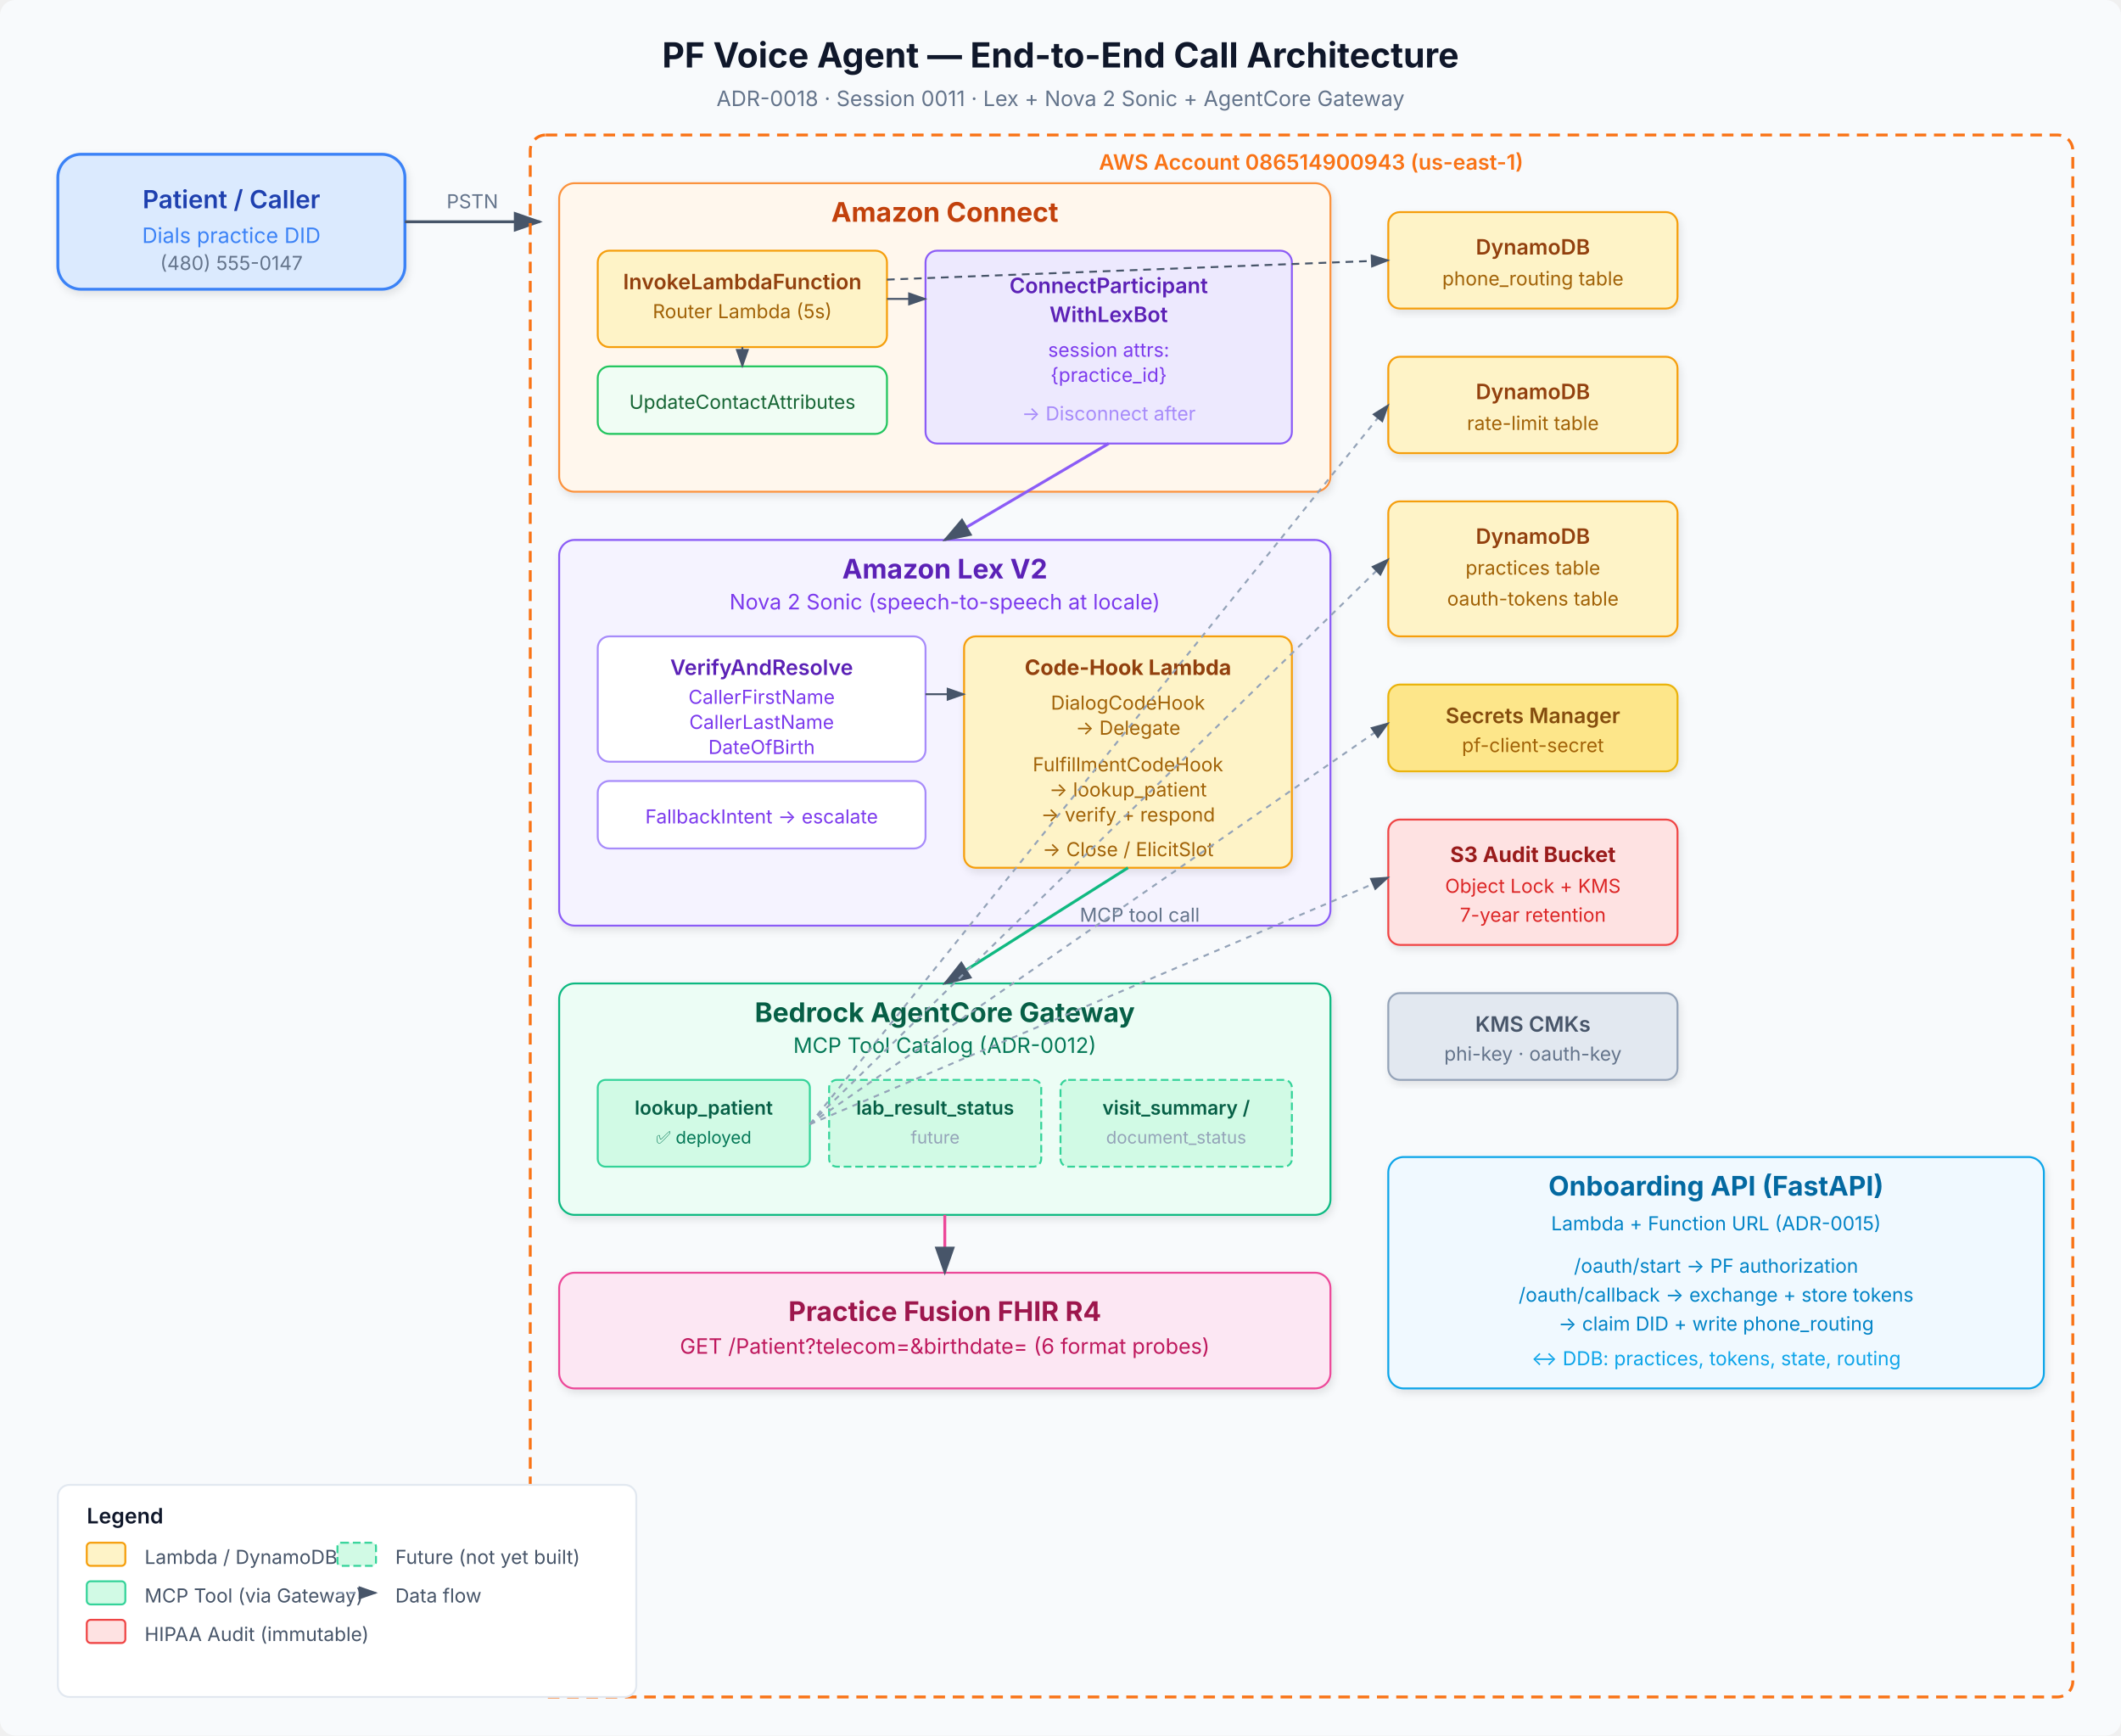
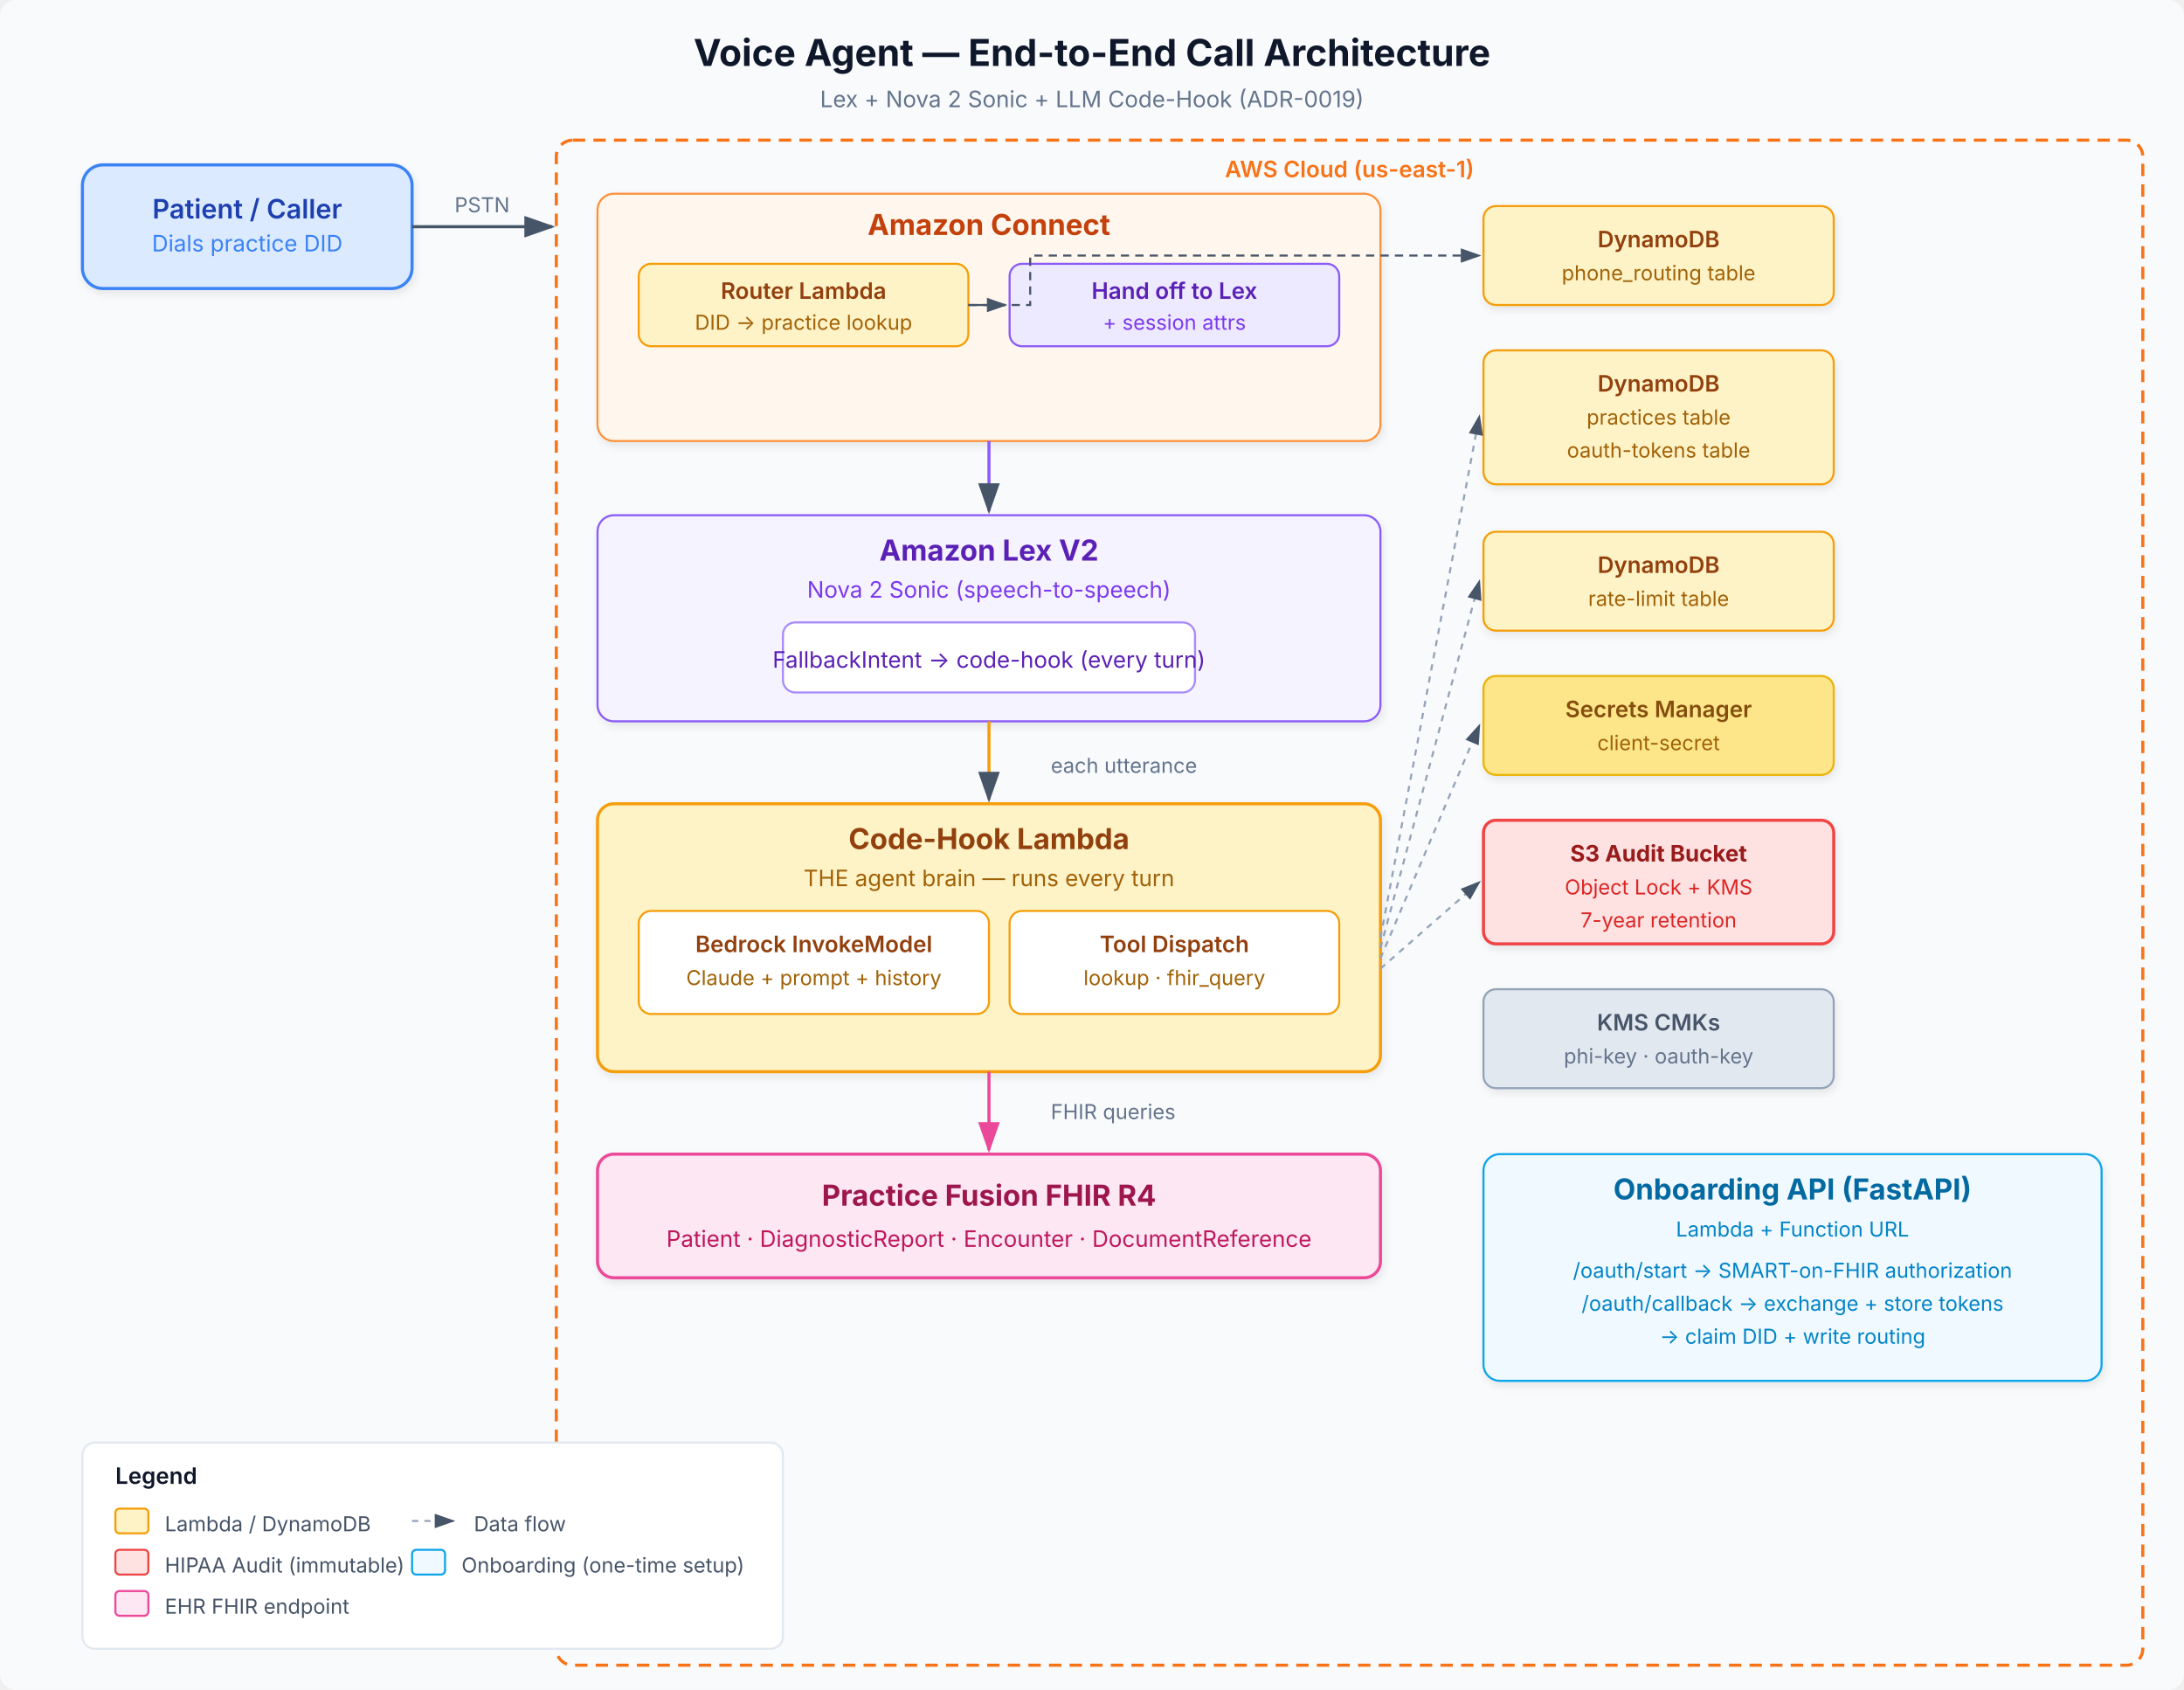
- <svg xmlns="http://www.w3.org/2000/svg" viewBox="0 0 1100 900" font-family="Inter, -apple-system, sans-serif" font-size="13">
+ <svg xmlns="http://www.w3.org/2000/svg" viewBox="0 0 1060 820" font-family="Inter, -apple-system, sans-serif" font-size="13">
  <defs>
    <marker id="arrow" markerWidth="10" markerHeight="7" refX="9" refY="3.5" orient="auto">
      <polygon points="0 0, 10 3.5, 0 7" fill="#475569" />
    </marker>
+     <marker id="arrow-pink" markerWidth="10" markerHeight="7" refX="9" refY="3.5" orient="auto">
+       <polygon points="0 0, 10 3.5, 0 7" fill="#ec4899" />
+     </marker>
    <filter id="shadow">
-       <feDropShadow dx="1" dy="2" stdDeviation="2" flood-opacity="0.1" />
+       <feDropShadow dx="1" dy="2" stdDeviation="2" flood-opacity="0.08" />
    </filter>
  </defs>
-   <rect width="1100" height="900" fill="#f8fafc" rx="8" />
-   <text x="550" y="35" text-anchor="middle" font-size="18" font-weight="700" fill="#0f172a">PF Voice Agent — End-to-End Call Architecture</text>
-   <text x="550" y="55" text-anchor="middle" font-size="11" fill="#64748b">ADR-0018 · Session 0011 · Lex + Nova 2 Sonic + AgentCore Gateway</text>
-   <rect x="30" y="80" width="180" height="70" rx="12" fill="#dbeafe" stroke="#3b82f6" stroke-width="1.5" filter="url(#shadow)" />
-   <text x="120" y="108" text-anchor="middle" font-weight="600" fill="#1e40af">Patient / Caller</text>
-   <text x="120" y="126" text-anchor="middle" font-size="11" fill="#3b82f6">Dials practice DID</text>
-   <text x="120" y="140" text-anchor="middle" font-size="10" fill="#64748b">(480) 555-0147</text>
-   <line x1="210" y1="115" x2="280" y2="115" stroke="#475569" stroke-width="1.5" marker-end="url(#arrow)" />
-   <text x="245" y="108" text-anchor="middle" font-size="10" fill="#64748b">PSTN</text>
-   <rect x="275" y="70" width="800" height="810" rx="8" fill="none" stroke="#f97316" stroke-width="1.5" stroke-dasharray="6,4" />
-   <text x="680" y="88" text-anchor="middle" font-size="11" font-weight="600" fill="#f97316">AWS Account 086514900943 (us-east-1)</text>
-   <rect x="290" y="95" width="400" height="160" rx="8" fill="#fff7ed" stroke="#fb923c" stroke-width="1" filter="url(#shadow)" />
-   <text x="490" y="115" text-anchor="middle" font-weight="700" font-size="14" fill="#c2410c">Amazon Connect</text>
-   <rect x="310" y="130" width="150" height="50" rx="6" fill="#fef3c7" stroke="#f59e0b" stroke-width="1" />
-   <text x="385" y="150" text-anchor="middle" font-size="11" font-weight="600" fill="#92400e">InvokeLambdaFunction</text>
-   <text x="385" y="165" text-anchor="middle" font-size="10" fill="#a16207">Router Lambda (5s)</text>
-   <rect x="310" y="190" width="150" height="35" rx="6" fill="#f0fdf4" stroke="#22c55e" stroke-width="1" />
-   <text x="385" y="212" text-anchor="middle" font-size="10" fill="#166534">UpdateContactAttributes</text>
-   <rect x="480" y="130" width="190" height="100" rx="6" fill="#ede9fe" stroke="#8b5cf6" stroke-width="1" />
-   <text x="575" y="152" text-anchor="middle" font-size="11" font-weight="600" fill="#5b21b6">ConnectParticipant</text>
-   <text x="575" y="167" text-anchor="middle" font-size="11" font-weight="600" fill="#5b21b6">WithLexBot</text>
-   <text x="575" y="185" text-anchor="middle" font-size="10" fill="#7c3aed">session attrs:</text>
-   <text x="575" y="198" text-anchor="middle" font-size="10" fill="#7c3aed">{practice_id}</text>
-   <text x="575" y="218" text-anchor="middle" font-size="10" fill="#a78bfa">→ Disconnect after</text>
-   <line x1="385" y1="180" x2="385" y2="190" stroke="#475569" stroke-width="1" marker-end="url(#arrow)" />
-   <line x1="460" y1="155" x2="480" y2="155" stroke="#475569" stroke-width="1" marker-end="url(#arrow)" />
-   <rect x="720" y="110" width="150" height="50" rx="6" fill="#fef3c7" stroke="#f59e0b" stroke-width="1" filter="url(#shadow)" />
-   <text x="795" y="132" text-anchor="middle" font-size="11" font-weight="600" fill="#92400e">DynamoDB</text>
-   <text x="795" y="148" text-anchor="middle" font-size="10" fill="#a16207">phone_routing table</text>
-   <line x1="460" y1="145" x2="720" y2="135" stroke="#475569" stroke-width="1" stroke-dasharray="4,3" marker-end="url(#arrow)" />
-   <rect x="290" y="280" width="400" height="200" rx="8" fill="#f5f3ff" stroke="#8b5cf6" stroke-width="1" filter="url(#shadow)" />
-   <text x="490" y="300" text-anchor="middle" font-weight="700" font-size="14" fill="#5b21b6">Amazon Lex V2</text>
-   <text x="490" y="316" text-anchor="middle" font-size="11" fill="#7c3aed">Nova 2 Sonic (speech-to-speech at locale)</text>
-   <rect x="310" y="330" width="170" height="65" rx="6" fill="#fff" stroke="#a78bfa" stroke-width="1" />
-   <text x="395" y="350" text-anchor="middle" font-size="11" font-weight="600" fill="#5b21b6">VerifyAndResolve</text>
-   <text x="395" y="365" text-anchor="middle" font-size="10" fill="#7c3aed">CallerFirstName</text>
-   <text x="395" y="378" text-anchor="middle" font-size="10" fill="#7c3aed">CallerLastName</text>
-   <text x="395" y="391" text-anchor="middle" font-size="10" fill="#7c3aed">DateOfBirth</text>
-   <rect x="310" y="405" width="170" height="35" rx="6" fill="#fff" stroke="#a78bfa" stroke-width="1" />
-   <text x="395" y="427" text-anchor="middle" font-size="10" fill="#7c3aed">FallbackIntent → escalate</text>
-   <rect x="500" y="330" width="170" height="120" rx="6" fill="#fef3c7" stroke="#f59e0b" stroke-width="1" filter="url(#shadow)" />
-   <text x="585" y="350" text-anchor="middle" font-size="11" font-weight="700" fill="#92400e">Code-Hook Lambda</text>
-   <text x="585" y="368" text-anchor="middle" font-size="10" fill="#a16207">DialogCodeHook</text>
-   <text x="585" y="381" text-anchor="middle" font-size="10" fill="#a16207">→ Delegate</text>
-   <text x="585" y="400" text-anchor="middle" font-size="10" fill="#a16207">FulfillmentCodeHook</text>
-   <text x="585" y="413" text-anchor="middle" font-size="10" fill="#a16207">→ lookup_patient</text>
-   <text x="585" y="426" text-anchor="middle" font-size="10" fill="#a16207">→ verify + respond</text>
-   <text x="585" y="444" text-anchor="middle" font-size="10" fill="#a16207">→ Close / ElicitSlot</text>
-   <line x1="575" y1="230" x2="490" y2="280" stroke="#8b5cf6" stroke-width="1.5" marker-end="url(#arrow)" />
-   <line x1="480" y1="360" x2="500" y2="360" stroke="#475569" stroke-width="1" marker-end="url(#arrow)" />
-   <rect x="290" y="510" width="400" height="120" rx="8" fill="#ecfdf5" stroke="#10b981" stroke-width="1" filter="url(#shadow)" />
-   <text x="490" y="530" text-anchor="middle" font-weight="700" font-size="14" fill="#065f46">Bedrock AgentCore Gateway</text>
-   <text x="490" y="546" text-anchor="middle" font-size="11" fill="#047857">MCP Tool Catalog (ADR-0012)</text>
-   <rect x="310" y="560" width="110" height="45" rx="4" fill="#d1fae5" stroke="#34d399" stroke-width="1" />
-   <text x="365" y="578" text-anchor="middle" font-size="10" font-weight="600" fill="#065f46">lookup_patient</text>
-   <text x="365" y="593" text-anchor="middle" font-size="9" fill="#047857">✅ deployed</text>
-   <rect x="430" y="560" width="110" height="45" rx="4" fill="#d1fae5" stroke="#34d399" stroke-width="1" stroke-dasharray="4,2" />
-   <text x="485" y="578" text-anchor="middle" font-size="10" font-weight="600" fill="#065f46">lab_result_status</text>
-   <text x="485" y="593" text-anchor="middle" font-size="9" fill="#94a3b8">future</text>
-   <rect x="550" y="560" width="120" height="45" rx="4" fill="#d1fae5" stroke="#34d399" stroke-width="1" stroke-dasharray="4,2" />
-   <text x="610" y="578" text-anchor="middle" font-size="10" font-weight="600" fill="#065f46">visit_summary /</text>
-   <text x="610" y="593" text-anchor="middle" font-size="9" fill="#94a3b8">document_status</text>
-   <line x1="585" y1="450" x2="490" y2="510" stroke="#10b981" stroke-width="1.5" marker-end="url(#arrow)" />
-   <text x="560" y="478" font-size="10" fill="#64748b">MCP tool call</text>
-   <rect x="290" y="660" width="400" height="60" rx="8" fill="#fce7f3" stroke="#ec4899" stroke-width="1" filter="url(#shadow)" />
-   <text x="490" y="685" text-anchor="middle" font-weight="700" font-size="14" fill="#9d174d">Practice Fusion FHIR R4</text>
-   <text x="490" y="702" text-anchor="middle" font-size="11" fill="#be185d">GET /Patient?telecom=&amp;birthdate= (6 format probes)</text>
-   <line x1="490" y1="630" x2="490" y2="660" stroke="#ec4899" stroke-width="1.5" marker-end="url(#arrow)" />
-   <rect x="720" y="185" width="150" height="50" rx="6" fill="#fef3c7" stroke="#f59e0b" stroke-width="1" filter="url(#shadow)" />
-   <text x="795" y="207" text-anchor="middle" font-size="11" font-weight="600" fill="#92400e">DynamoDB</text>
-   <text x="795" y="223" text-anchor="middle" font-size="10" fill="#a16207">rate-limit table</text>
-   <rect x="720" y="260" width="150" height="70" rx="6" fill="#fef3c7" stroke="#f59e0b" stroke-width="1" filter="url(#shadow)" />
-   <text x="795" y="282" text-anchor="middle" font-size="11" font-weight="600" fill="#92400e">DynamoDB</text>
-   <text x="795" y="298" text-anchor="middle" font-size="10" fill="#a16207">practices table</text>
-   <text x="795" y="314" text-anchor="middle" font-size="10" fill="#a16207">oauth-tokens table</text>
-   <rect x="720" y="355" width="150" height="45" rx="6" fill="#fde68a" stroke="#eab308" stroke-width="1" filter="url(#shadow)" />
-   <text x="795" y="375" text-anchor="middle" font-size="11" font-weight="600" fill="#854d0e">Secrets Manager</text>
-   <text x="795" y="390" text-anchor="middle" font-size="10" fill="#a16207">pf-client-secret</text>
-   <rect x="720" y="425" width="150" height="65" rx="6" fill="#fee2e2" stroke="#ef4444" stroke-width="1" filter="url(#shadow)" />
-   <text x="795" y="447" text-anchor="middle" font-size="11" font-weight="700" fill="#991b1b">S3 Audit Bucket</text>
-   <text x="795" y="463" text-anchor="middle" font-size="10" fill="#dc2626">Object Lock + KMS</text>
-   <text x="795" y="478" text-anchor="middle" font-size="10" fill="#dc2626">7-year retention</text>
-   <rect x="720" y="515" width="150" height="45" rx="6" fill="#e2e8f0" stroke="#94a3b8" stroke-width="1" filter="url(#shadow)" />
-   <text x="795" y="535" text-anchor="middle" font-size="11" font-weight="600" fill="#475569">KMS CMKs</text>
-   <text x="795" y="550" text-anchor="middle" font-size="10" fill="#64748b">phi-key · oauth-key</text>
-   <line x1="420" y1="583" x2="720" y2="210" stroke="#94a3b8" stroke-width="1" stroke-dasharray="3,3" marker-end="url(#arrow)" />
-   <line x1="420" y1="583" x2="720" y2="290" stroke="#94a3b8" stroke-width="1" stroke-dasharray="3,3" marker-end="url(#arrow)" />
-   <line x1="420" y1="583" x2="720" y2="375" stroke="#94a3b8" stroke-width="1" stroke-dasharray="3,3" marker-end="url(#arrow)" />
-   <line x1="420" y1="583" x2="720" y2="455" stroke="#94a3b8" stroke-width="1" stroke-dasharray="3,3" marker-end="url(#arrow)" />
-   <rect x="720" y="600" width="340" height="120" rx="8" fill="#f0f9ff" stroke="#0ea5e9" stroke-width="1" filter="url(#shadow)" />
-   <text x="890" y="620" text-anchor="middle" font-weight="700" font-size="14" fill="#0369a1">Onboarding API (FastAPI)</text>
-   <text x="890" y="638" text-anchor="middle" font-size="10" fill="#0284c7">Lambda + Function URL (ADR-0015)</text>
-   <text x="890" y="660" text-anchor="middle" font-size="10" fill="#0284c7">/oauth/start → PF authorization</text>
-   <text x="890" y="675" text-anchor="middle" font-size="10" fill="#0284c7">/oauth/callback → exchange + store tokens</text>
-   <text x="890" y="690" text-anchor="middle" font-size="10" fill="#0284c7">→ claim DID + write phone_routing</text>
-   <text x="890" y="708" text-anchor="middle" font-size="10" fill="#0ea5e9">↔ DDB: practices, tokens, state, routing</text>
-   <rect x="30" y="770" width="300" height="110" rx="6" fill="#fff" stroke="#e2e8f0" stroke-width="1" />
-   <text x="45" y="790" font-size="11" font-weight="600" fill="#0f172a">Legend</text>
-   <rect x="45" y="800" width="20" height="12" rx="2" fill="#fef3c7" stroke="#f59e0b" stroke-width="1" />
-   <text x="75" y="811" font-size="10" fill="#475569">Lambda / DynamoDB</text>
-   <rect x="45" y="820" width="20" height="12" rx="2" fill="#d1fae5" stroke="#34d399" stroke-width="1" />
-   <text x="75" y="831" font-size="10" fill="#475569">MCP Tool (via Gateway)</text>
-   <rect x="45" y="840" width="20" height="12" rx="2" fill="#fee2e2" stroke="#ef4444" stroke-width="1" />
-   <text x="75" y="851" font-size="10" fill="#475569">HIPAA Audit (immutable)</text>
-   <rect x="175" y="800" width="20" height="12" rx="2" fill="#d1fae5" stroke="#34d399" stroke-width="1" stroke-dasharray="4,2" />
-   <text x="205" y="811" font-size="10" fill="#475569">Future (not yet built)</text>
-   <line x1="175" y1="826" x2="195" y2="826" stroke="#94a3b8" stroke-width="1" stroke-dasharray="3,3" marker-end="url(#arrow)" />
-   <text x="205" y="831" font-size="10" fill="#475569">Data flow</text>
+   <rect width="1060" height="820" fill="#f8fafc" rx="8" />
+   <text x="530" y="32" text-anchor="middle" font-size="18" font-weight="700" fill="#0f172a">Voice Agent — End-to-End Call Architecture</text>
+   <text x="530" y="52" text-anchor="middle" font-size="11" fill="#64748b">Lex + Nova 2 Sonic + LLM Code-Hook (ADR-0019)</text>
+   <rect x="40" y="80" width="160" height="60" rx="10" fill="#dbeafe" stroke="#3b82f6" stroke-width="1.5" filter="url(#shadow)" />
+   <text x="120" y="106" text-anchor="middle" font-weight="600" fill="#1e40af">Patient / Caller</text>
+   <text x="120" y="122" text-anchor="middle" font-size="11" fill="#3b82f6">Dials practice DID</text>
+   <line x1="200" y1="110" x2="268" y2="110" stroke="#475569" stroke-width="1.5" marker-end="url(#arrow)" />
+   <text x="234" y="103" text-anchor="middle" font-size="10" fill="#64748b">PSTN</text>
+   <rect x="270" y="68" width="770" height="740" rx="8" fill="none" stroke="#f97316" stroke-width="1.5" stroke-dasharray="6,4" />
+   <text x="655" y="86" text-anchor="middle" font-size="11" font-weight="600" fill="#f97316">AWS Cloud (us-east-1)</text>
+   <rect x="290" y="94" width="380" height="120" rx="8" fill="#fff7ed" stroke="#fb923c" stroke-width="1" filter="url(#shadow)" />
+   <text x="480" y="114" text-anchor="middle" font-weight="700" font-size="14" fill="#c2410c">Amazon Connect</text>
+   <rect x="310" y="128" width="160" height="40" rx="6" fill="#fef3c7" stroke="#f59e0b" stroke-width="1" />
+   <text x="390" y="145" text-anchor="middle" font-size="11" font-weight="600" fill="#92400e">Router Lambda</text>
+   <text x="390" y="160" text-anchor="middle" font-size="10" fill="#a16207">DID → practice lookup</text>
+   <rect x="490" y="128" width="160" height="40" rx="6" fill="#ede9fe" stroke="#8b5cf6" stroke-width="1" />
+   <text x="570" y="145" text-anchor="middle" font-size="11" font-weight="600" fill="#5b21b6">Hand off to Lex</text>
+   <text x="570" y="160" text-anchor="middle" font-size="10" fill="#7c3aed">+ session attrs</text>
+   <line x1="470" y1="148" x2="488" y2="148" stroke="#475569" stroke-width="1" marker-end="url(#arrow)" />
+   <line x1="480" y1="214" x2="480" y2="248" stroke="#8b5cf6" stroke-width="1.5" marker-end="url(#arrow)" />
+   <rect x="290" y="250" width="380" height="100" rx="8" fill="#f5f3ff" stroke="#8b5cf6" stroke-width="1" filter="url(#shadow)" />
+   <text x="480" y="272" text-anchor="middle" font-weight="700" font-size="14" fill="#5b21b6">Amazon Lex V2</text>
+   <text x="480" y="290" text-anchor="middle" font-size="11" fill="#7c3aed">Nova 2 Sonic (speech-to-speech)</text>
+   <rect x="380" y="302" width="200" height="34" rx="6" fill="#fff" stroke="#a78bfa" stroke-width="1" />
+   <text x="480" y="324" text-anchor="middle" font-size="11" fill="#5b21b6">FallbackIntent → code-hook (every turn)</text>
+   <line x1="480" y1="350" x2="480" y2="388" stroke="#f59e0b" stroke-width="1.5" marker-end="url(#arrow)" />
+   <text x="510" y="375" font-size="10" fill="#64748b">each utterance</text>
+   <rect x="290" y="390" width="380" height="130" rx="8" fill="#fef3c7" stroke="#f59e0b" stroke-width="1.5" filter="url(#shadow)" />
+   <text x="480" y="412" text-anchor="middle" font-weight="700" font-size="14" fill="#92400e">Code-Hook Lambda</text>
+   <text x="480" y="430" text-anchor="middle" font-size="11" fill="#a16207">THE agent brain — runs every turn</text>
+   <rect x="310" y="442" width="170" height="50" rx="6" fill="#fff" stroke="#f59e0b" stroke-width="1" />
+   <text x="395" y="462" text-anchor="middle" font-size="11" font-weight="600" fill="#92400e">Bedrock InvokeModel</text>
+   <text x="395" y="478" text-anchor="middle" font-size="10" fill="#a16207">Claude + prompt + history</text>
+   <rect x="490" y="442" width="160" height="50" rx="6" fill="#fff" stroke="#f59e0b" stroke-width="1" />
+   <text x="570" y="462" text-anchor="middle" font-size="11" font-weight="600" fill="#92400e">Tool Dispatch</text>
+   <text x="570" y="478" text-anchor="middle" font-size="10" fill="#a16207">lookup · fhir_query</text>
+   <line x1="480" y1="520" x2="480" y2="558" stroke="#ec4899" stroke-width="1.5" marker-end="url(#arrow-pink)" />
+   <text x="510" y="543" font-size="10" fill="#64748b">FHIR queries</text>
+   <rect x="290" y="560" width="380" height="60" rx="8" fill="#fce7f3" stroke="#ec4899" stroke-width="1.5" filter="url(#shadow)" />
+   <text x="480" y="585" text-anchor="middle" font-weight="700" font-size="14" fill="#9d174d">Practice Fusion FHIR R4</text>
+   <text x="480" y="605" text-anchor="middle" font-size="11" fill="#be185d">Patient · DiagnosticReport · Encounter · DocumentReference</text>
+   <rect x="720" y="100" width="170" height="48" rx="6" fill="#fef3c7" stroke="#f59e0b" stroke-width="1" filter="url(#shadow)" />
+   <text x="805" y="120" text-anchor="middle" font-size="11" font-weight="600" fill="#92400e">DynamoDB</text>
+   <text x="805" y="136" text-anchor="middle" font-size="10" fill="#a16207">phone_routing table</text>
+   <line x1="470" y1="138" x2="470" y2="138" stroke="none" />
+   <path d="M 470 148 L 500 148 L 500 124 L 718 124" fill="none" stroke="#475569" stroke-width="1" stroke-dasharray="4,3" marker-end="url(#arrow)" />
+   <rect x="720" y="170" width="170" height="65" rx="6" fill="#fef3c7" stroke="#f59e0b" stroke-width="1" filter="url(#shadow)" />
+   <text x="805" y="190" text-anchor="middle" font-size="11" font-weight="600" fill="#92400e">DynamoDB</text>
+   <text x="805" y="206" text-anchor="middle" font-size="10" fill="#a16207">practices table</text>
+   <text x="805" y="222" text-anchor="middle" font-size="10" fill="#a16207">oauth-tokens table</text>
+   <rect x="720" y="258" width="170" height="48" rx="6" fill="#fef3c7" stroke="#f59e0b" stroke-width="1" filter="url(#shadow)" />
+   <text x="805" y="278" text-anchor="middle" font-size="11" font-weight="600" fill="#92400e">DynamoDB</text>
+   <text x="805" y="294" text-anchor="middle" font-size="10" fill="#a16207">rate-limit table</text>
+   <rect x="720" y="328" width="170" height="48" rx="6" fill="#fde68a" stroke="#eab308" stroke-width="1" filter="url(#shadow)" />
+   <text x="805" y="348" text-anchor="middle" font-size="11" font-weight="600" fill="#854d0e">Secrets Manager</text>
+   <text x="805" y="364" text-anchor="middle" font-size="10" fill="#a16207">client-secret</text>
+   <rect x="720" y="398" width="170" height="60" rx="6" fill="#fee2e2" stroke="#ef4444" stroke-width="1.5" filter="url(#shadow)" />
+   <text x="805" y="418" text-anchor="middle" font-size="11" font-weight="700" fill="#991b1b">S3 Audit Bucket</text>
+   <text x="805" y="434" text-anchor="middle" font-size="10" fill="#dc2626">Object Lock + KMS</text>
+   <text x="805" y="450" text-anchor="middle" font-size="10" fill="#dc2626">7-year retention</text>
+   <rect x="720" y="480" width="170" height="48" rx="6" fill="#e2e8f0" stroke="#94a3b8" stroke-width="1" filter="url(#shadow)" />
+   <text x="805" y="500" text-anchor="middle" font-size="11" font-weight="600" fill="#475569">KMS CMKs</text>
+   <text x="805" y="516" text-anchor="middle" font-size="10" fill="#64748b">phi-key · oauth-key</text>
+   <line x1="670" y1="455" x2="718" y2="202" stroke="#94a3b8" stroke-width="1" stroke-dasharray="3,3" marker-end="url(#arrow)" />
+   <line x1="670" y1="460" x2="718" y2="282" stroke="#94a3b8" stroke-width="1" stroke-dasharray="3,3" marker-end="url(#arrow)" />
+   <line x1="670" y1="465" x2="718" y2="352" stroke="#94a3b8" stroke-width="1" stroke-dasharray="3,3" marker-end="url(#arrow)" />
+   <line x1="670" y1="470" x2="718" y2="428" stroke="#94a3b8" stroke-width="1" stroke-dasharray="3,3" marker-end="url(#arrow)" />
+   <rect x="720" y="560" width="300" height="110" rx="8" fill="#f0f9ff" stroke="#0ea5e9" stroke-width="1" filter="url(#shadow)" />
+   <text x="870" y="582" text-anchor="middle" font-weight="700" font-size="14" fill="#0369a1">Onboarding API (FastAPI)</text>
+   <text x="870" y="600" text-anchor="middle" font-size="10" fill="#0284c7">Lambda + Function URL</text>
+   <text x="870" y="620" text-anchor="middle" font-size="10" fill="#0284c7">/oauth/start → SMART-on-FHIR authorization</text>
+   <text x="870" y="636" text-anchor="middle" font-size="10" fill="#0284c7">/oauth/callback → exchange + store tokens</text>
+   <text x="870" y="652" text-anchor="middle" font-size="10" fill="#0284c7">→ claim DID + write routing</text>
+   <rect x="40" y="700" width="340" height="100" rx="6" fill="#fff" stroke="#e2e8f0" stroke-width="1" />
+   <text x="56" y="720" font-size="11" font-weight="600" fill="#0f172a">Legend</text>
+   <rect x="56" y="732" width="16" height="12" rx="2" fill="#fef3c7" stroke="#f59e0b" stroke-width="1" />
+   <text x="80" y="743" font-size="10" fill="#475569">Lambda / DynamoDB</text>
+   <rect x="56" y="752" width="16" height="12" rx="2" fill="#fee2e2" stroke="#ef4444" stroke-width="1" />
+   <text x="80" y="763" font-size="10" fill="#475569">HIPAA Audit (immutable)</text>
+   <rect x="56" y="772" width="16" height="12" rx="2" fill="#fce7f3" stroke="#ec4899" stroke-width="1" />
+   <text x="80" y="783" font-size="10" fill="#475569">EHR FHIR endpoint</text>
+   <line x1="200" y1="738" x2="220" y2="738" stroke="#94a3b8" stroke-width="1" stroke-dasharray="3,3" marker-end="url(#arrow)" />
+   <text x="230" y="743" font-size="10" fill="#475569">Data flow</text>
+   <rect x="200" y="752" width="16" height="12" rx="2" fill="#f0f9ff" stroke="#0ea5e9" stroke-width="1" />
+   <text x="224" y="763" font-size="10" fill="#475569">Onboarding (one-time setup)</text>
</svg>
